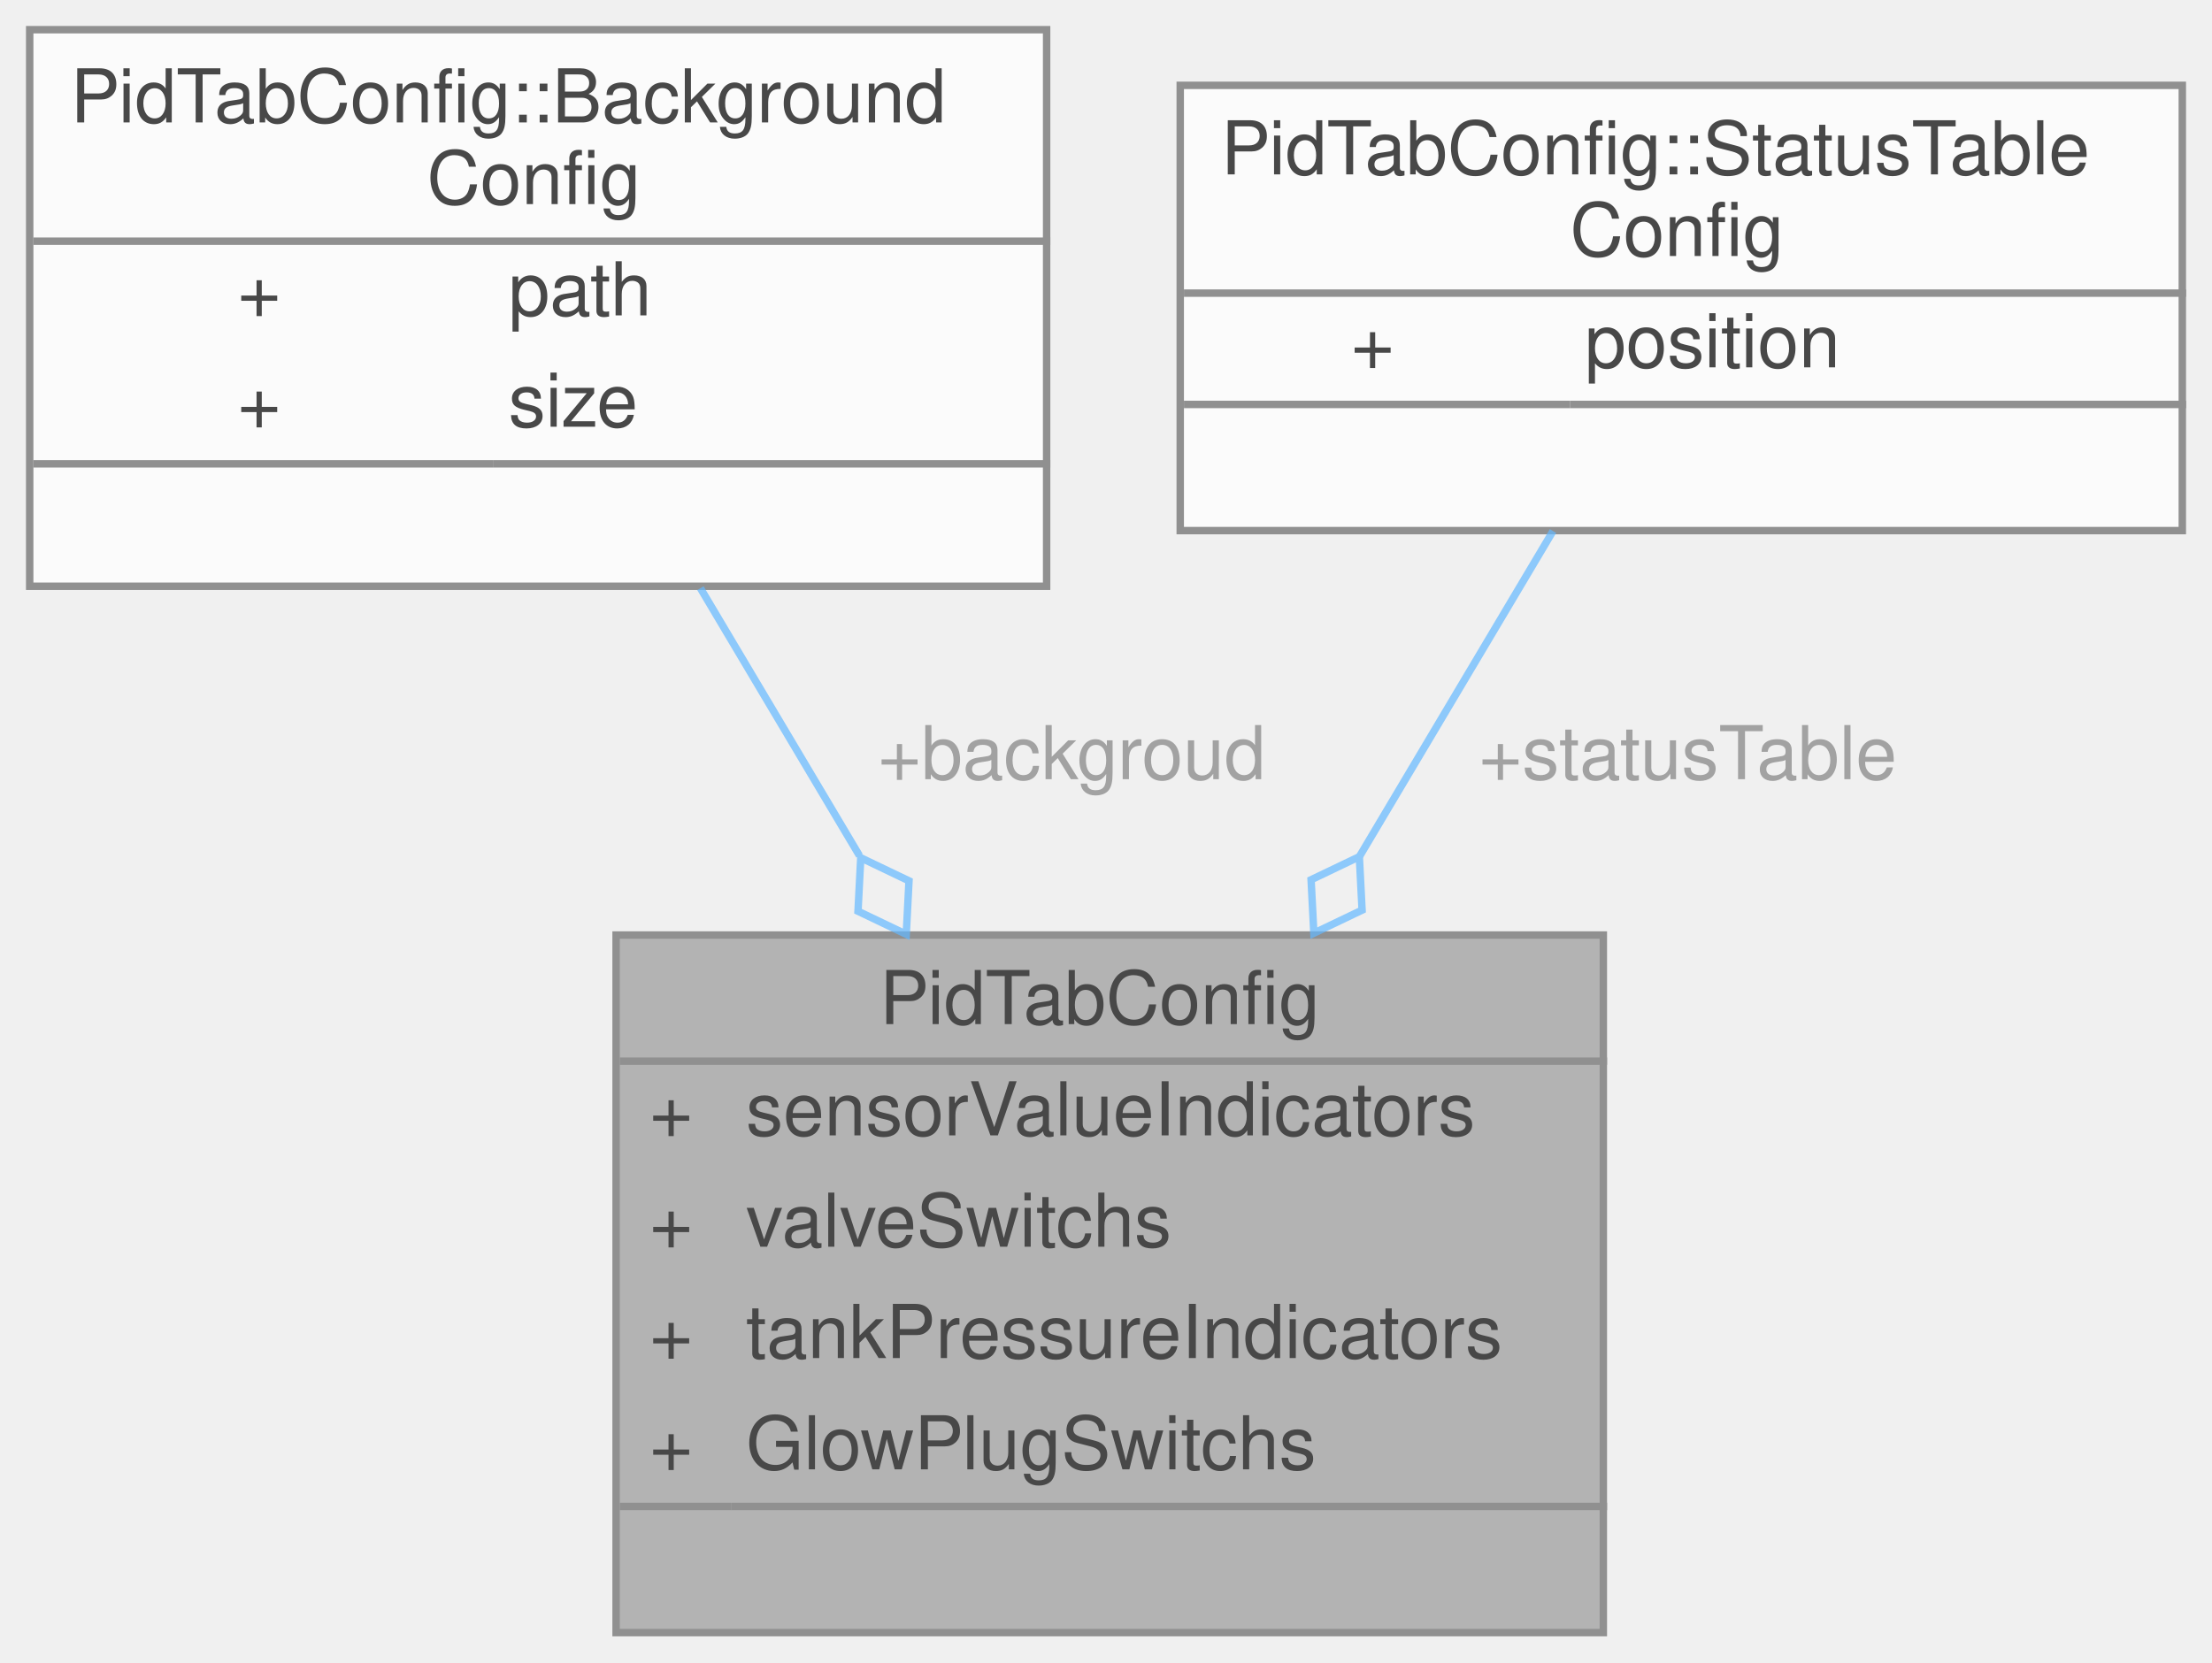
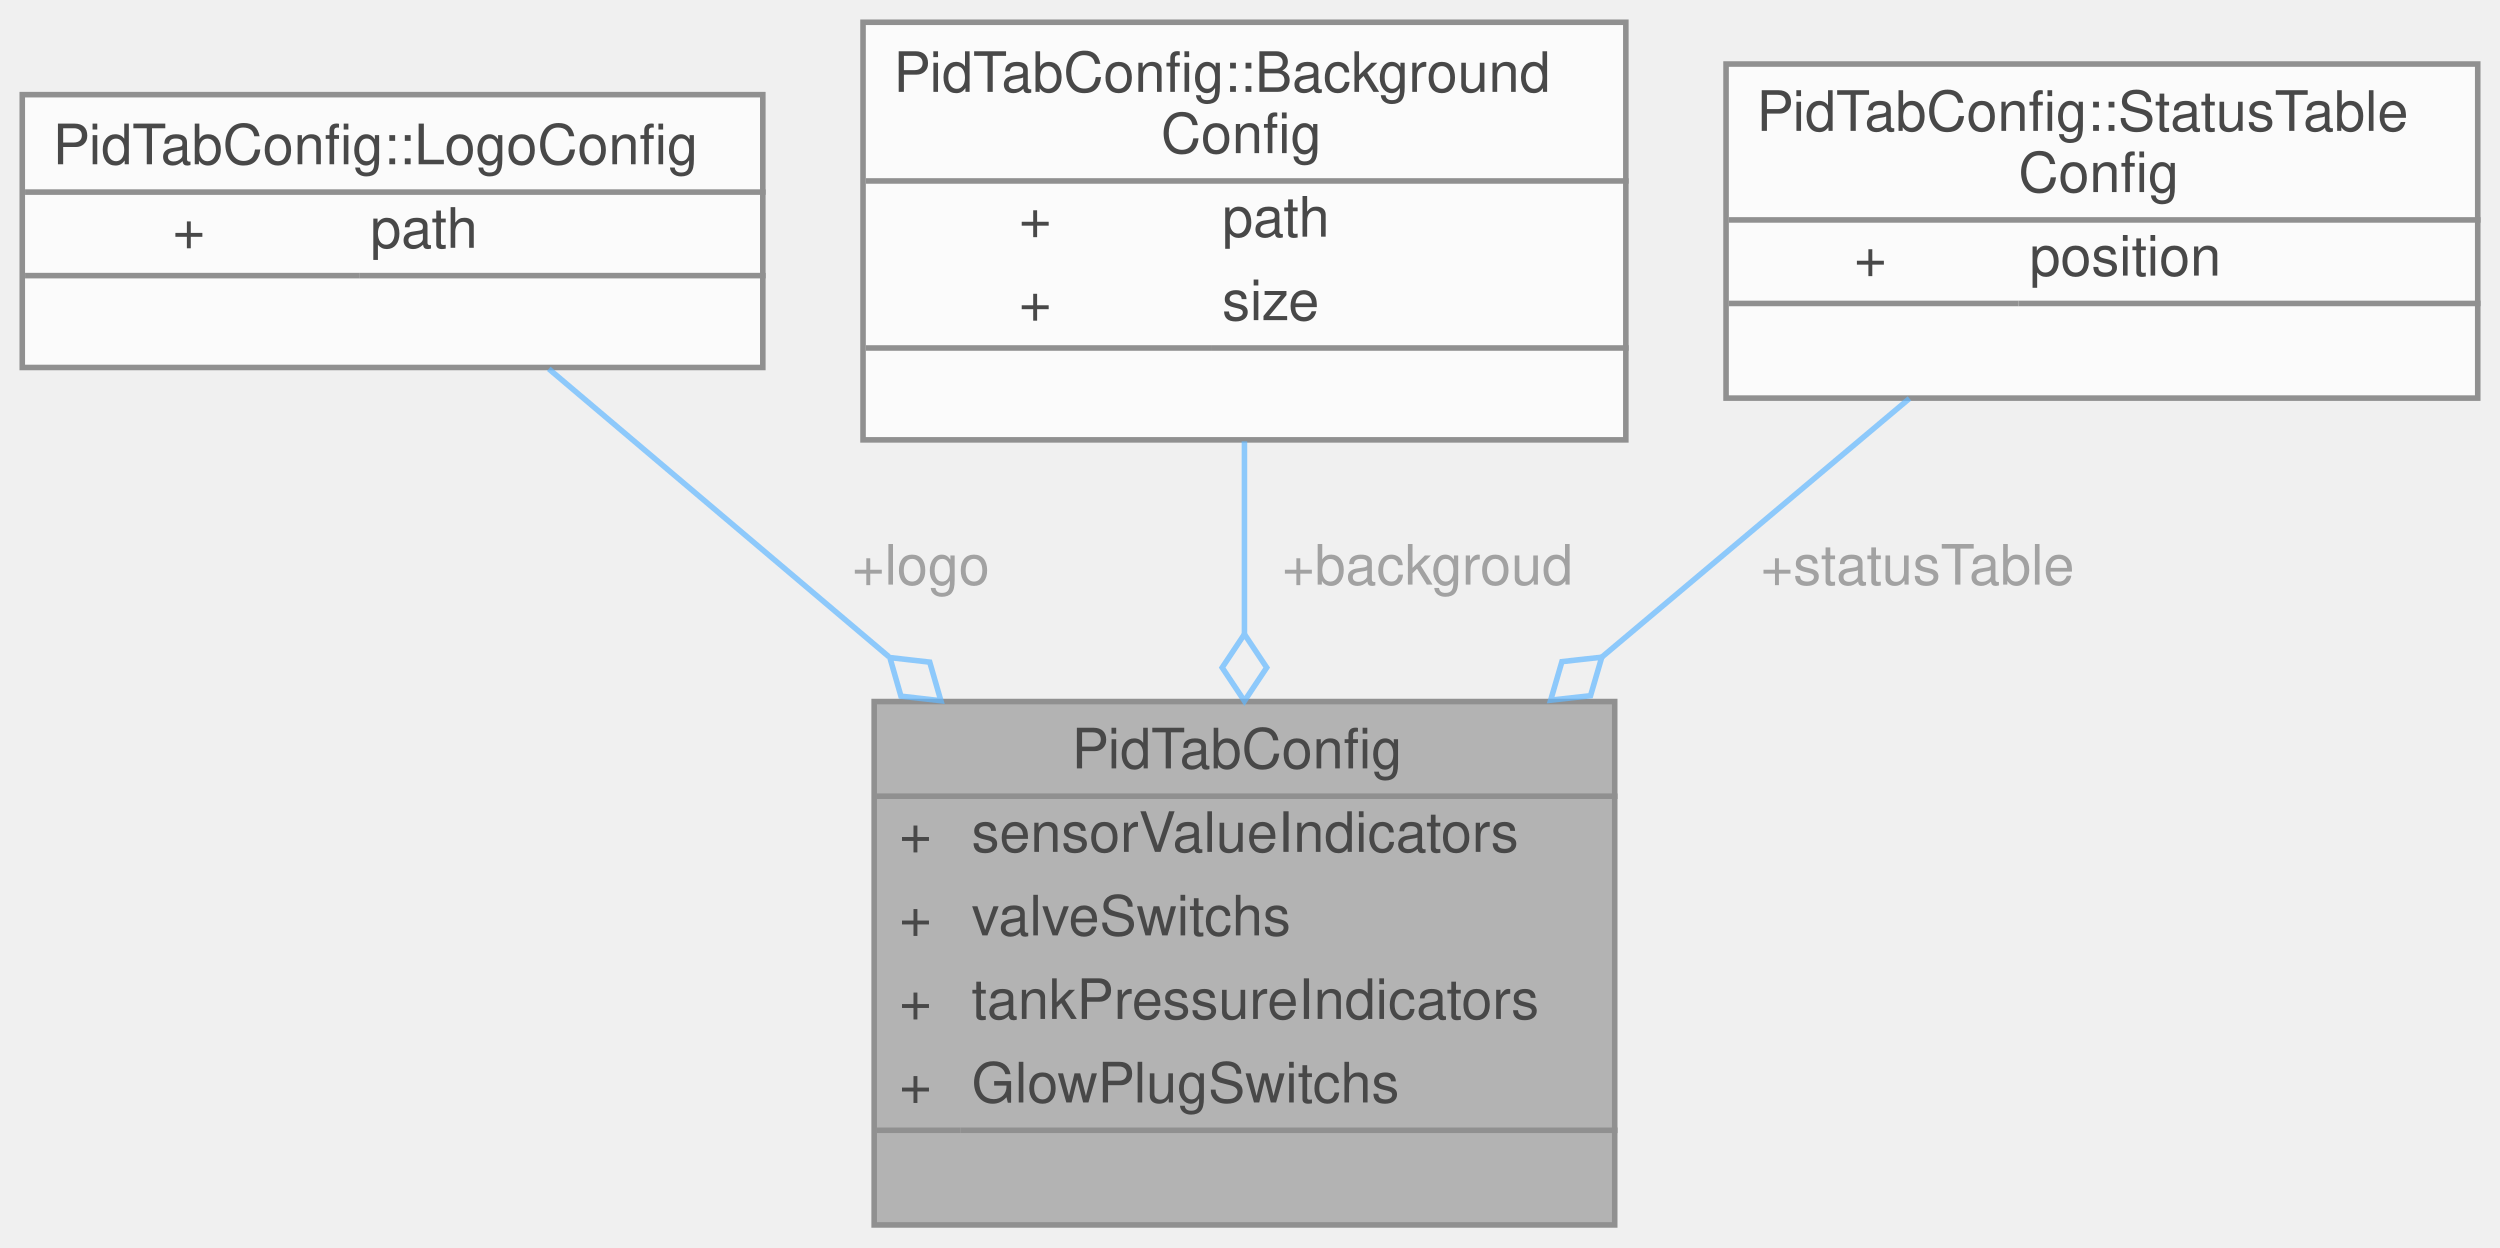
- <svg xmlns="http://www.w3.org/2000/svg" xmlns:xlink="http://www.w3.org/1999/xlink" width="298pt" height="224pt" viewBox="0.00 0.00 298.00 224.00">
+ <svg xmlns="http://www.w3.org/2000/svg" xmlns:xlink="http://www.w3.org/1999/xlink" width="449pt" height="224pt" viewBox="0.00 0.00 449.00 224.00">
  <svg id="main" version="1.1" xml:space="preserve">
    <style type="text/css">
.node, .edge {opacity: 0.7;}
.node.selected, .edge.selected {opacity: 1;}
.edge:hover path { stroke: red; }
.edge:hover polygon { stroke: red; fill: red; }
</style>
    <svg id="graph" class="graph">
      <g id="graph0" class="graph" transform="scale(1 1) rotate(0) translate(4 220)">
        <g id="Node000001" class="node">
          <g id="a_Node000001">
            <a xlink:title=" ">
-               <polygon fill="#999999" stroke="transparent" points="212,-94 79,-94 79,0 212,0 212,-94" />
-               <text text-anchor="start" x="114.5" y="-82" font-family="Helvetica,sans-Serif" font-size="10.00">PidTabConfig</text>
-               <text text-anchor="start" x="83.5" y="-67" font-family="Helvetica,sans-Serif" font-size="10.00">+</text>
-               <text text-anchor="start" x="96.5" y="-67" font-family="Helvetica,sans-Serif" font-size="10.00">sensorValueIndicators</text>
-               <text text-anchor="start" x="83.5" y="-52" font-family="Helvetica,sans-Serif" font-size="10.00">+</text>
-               <text text-anchor="start" x="96.5" y="-52" font-family="Helvetica,sans-Serif" font-size="10.00">valveSwitchs</text>
-               <text text-anchor="start" x="83.5" y="-37" font-family="Helvetica,sans-Serif" font-size="10.00">+</text>
-               <text text-anchor="start" x="96.5" y="-37" font-family="Helvetica,sans-Serif" font-size="10.00">tankPressureIndicators</text>
-               <text text-anchor="start" x="83.5" y="-22" font-family="Helvetica,sans-Serif" font-size="10.00">+</text>
-               <text text-anchor="start" x="96.5" y="-22" font-family="Helvetica,sans-Serif" font-size="10.00">GlowPlugSwitchs</text>
-               <text text-anchor="start" x="144" y="-7" font-family="Helvetica,sans-Serif" font-size="10.00"> </text>
-               <polygon fill="#666666" stroke="#666666" points="79.5,-77 79.5,-77 212.5,-77 212.5,-77 79.5,-77" />
-               <polygon fill="#666666" stroke="#666666" points="79.5,-17 79.5,-17 94.5,-17 94.5,-17 79.5,-17" />
-               <polygon fill="#666666" stroke="#666666" points="94.5,-17 94.5,-17 212.5,-17 212.5,-17 94.5,-17" />
-               <polygon fill="none" stroke="#666666" points="79,0 79,-94 212,-94 212,0 79,0" />
+               <polygon fill="#999999" stroke="transparent" points="286,-94 153,-94 153,0 286,0 286,-94" />
+               <text text-anchor="start" x="188.5" y="-82" font-family="Helvetica,sans-Serif" font-size="10.00">PidTabConfig</text>
+               <text text-anchor="start" x="157.5" y="-67" font-family="Helvetica,sans-Serif" font-size="10.00">+</text>
+               <text text-anchor="start" x="170.5" y="-67" font-family="Helvetica,sans-Serif" font-size="10.00">sensorValueIndicators</text>
+               <text text-anchor="start" x="157.5" y="-52" font-family="Helvetica,sans-Serif" font-size="10.00">+</text>
+               <text text-anchor="start" x="170.5" y="-52" font-family="Helvetica,sans-Serif" font-size="10.00">valveSwitchs</text>
+               <text text-anchor="start" x="157.5" y="-37" font-family="Helvetica,sans-Serif" font-size="10.00">+</text>
+               <text text-anchor="start" x="170.5" y="-37" font-family="Helvetica,sans-Serif" font-size="10.00">tankPressureIndicators</text>
+               <text text-anchor="start" x="157.5" y="-22" font-family="Helvetica,sans-Serif" font-size="10.00">+</text>
+               <text text-anchor="start" x="170.5" y="-22" font-family="Helvetica,sans-Serif" font-size="10.00">GlowPlugSwitchs</text>
+               <text text-anchor="start" x="218" y="-7" font-family="Helvetica,sans-Serif" font-size="10.00"> </text>
+               <polygon fill="#666666" stroke="#666666" points="153.5,-77 153.5,-77 286.5,-77 286.5,-77 153.5,-77" />
+               <polygon fill="#666666" stroke="#666666" points="153.5,-17 153.5,-17 168.5,-17 168.5,-17 153.5,-17" />
+               <polygon fill="#666666" stroke="#666666" points="168.5,-17 168.5,-17 286.5,-17 286.5,-17 168.5,-17" />
+               <polygon fill="none" stroke="#666666" points="153,0 153,-94 286,-94 286,0 153,0" />
            </a>
          </g>
        </g>
        <g id="Node000002" class="node">
          <g id="a_Node000002">
-             <a xlink:href="structPidTabConfig_1_1BackgroundConfig.html" target="_top" xlink:title=" ">
-               <polygon fill="white" stroke="transparent" points="137,-216 0,-216 0,-141 137,-141 137,-216" />
-               <text text-anchor="start" x="5.5" y="-203.5" font-family="Helvetica,sans-Serif" font-size="10.00">PidTabConfig::Background</text>
-               <text text-anchor="start" x="53.5" y="-192.5" font-family="Helvetica,sans-Serif" font-size="10.00">Config</text>
-               <text text-anchor="start" x="28" y="-177.5" font-family="Helvetica,sans-Serif" font-size="10.00">+</text>
-               <text text-anchor="start" x="64.5" y="-177.5" font-family="Helvetica,sans-Serif" font-size="10.00">path</text>
-               <text text-anchor="start" x="28" y="-162.5" font-family="Helvetica,sans-Serif" font-size="10.00">+</text>
-               <text text-anchor="start" x="64.5" y="-162.5" font-family="Helvetica,sans-Serif" font-size="10.00">size</text>
-               <text text-anchor="start" x="67" y="-147.5" font-family="Helvetica,sans-Serif" font-size="10.00"> </text>
-               <polygon fill="#666666" stroke="#666666" points="0.5,-187.5 0.5,-187.5 137.5,-187.5 137.5,-187.5 0.5,-187.5" />
-               <polygon fill="#666666" stroke="#666666" points="0.5,-157.5 0.5,-157.5 62.5,-157.5 62.5,-157.5 0.5,-157.5" />
-               <polygon fill="#666666" stroke="#666666" points="62.5,-157.5 62.5,-157.5 137.5,-157.5 137.5,-157.5 62.5,-157.5" />
-               <polygon fill="none" stroke="#666666" points="0,-141 0,-216 137,-216 137,-141 0,-141" />
+             <a xlink:href="structPidTabConfig_1_1LogoConfig.html" target="_top" xlink:title=" ">
+               <polygon fill="white" stroke="transparent" points="133,-203 0,-203 0,-154 133,-154 133,-203" />
+               <text text-anchor="start" x="5.5" y="-190.5" font-family="Helvetica,sans-Serif" font-size="10.00">PidTabConfig::LogoConfig</text>
+               <text text-anchor="start" x="27" y="-175.5" font-family="Helvetica,sans-Serif" font-size="10.00">+</text>
+               <text text-anchor="start" x="62.5" y="-175.5" font-family="Helvetica,sans-Serif" font-size="10.00">path</text>
+               <text text-anchor="start" x="65" y="-160.5" font-family="Helvetica,sans-Serif" font-size="10.00"> </text>
+               <polygon fill="#666666" stroke="#666666" points="0.5,-185.5 0.5,-185.5 133.5,-185.5 133.5,-185.5 0.5,-185.5" />
+               <polygon fill="#666666" stroke="#666666" points="0.5,-170.5 0.5,-170.5 60.5,-170.5 60.5,-170.5 0.5,-170.5" />
+               <polygon fill="#666666" stroke="#666666" points="60.5,-170.5 60.5,-170.5 133.5,-170.5 133.5,-170.5 60.5,-170.5" />
+               <polygon fill="none" stroke="#666666" points="0,-154 0,-203 133,-203 133,-154 0,-154" />
            </a>
          </g>
        </g>
        <g id="edge1_Node000001_Node000002" class="edge">
          <g id="a_edge1_Node000001_Node000002">
            <a xlink:title=" ">
-               <path fill="none" stroke="#63b8ff" d="M90.36,-140.74C97.03,-129.52 104.53,-116.91 111.79,-104.69" />
-               <polygon fill="none" stroke="#63b8ff" points="111.96,-104.41 111.59,-97.21 118.09,-94.1 118.46,-101.3 111.96,-104.41" />
+               <path fill="none" stroke="#63b8ff" d="M94.56,-153.75C111.7,-139.25 134.34,-120.08 155.63,-102.06" />
+               <polygon fill="none" stroke="#63b8ff" points="155.82,-101.9 157.81,-94.97 164.98,-94.15 162.98,-101.08 155.82,-101.9" />
            </a>
          </g>
-           <text text-anchor="middle" x="139" y="-115" font-family="Helvetica,sans-Serif" font-size="10.00" fill="grey"> +backgroud</text>
+           <text text-anchor="middle" x="160" y="-115" font-family="Helvetica,sans-Serif" font-size="10.00" fill="grey"> +logo</text>
        </g>
        <g id="Node000003" class="node">
          <g id="a_Node000003">
-             <a xlink:href="structPidTabConfig_1_1StatusTableConfig.html" target="_top" xlink:title=" ">
-               <polygon fill="white" stroke="transparent" points="290,-208.5 155,-208.5 155,-148.5 290,-148.5 290,-208.5" />
-               <text text-anchor="start" x="160.5" y="-196.5" font-family="Helvetica,sans-Serif" font-size="10.00">PidTabConfig::StatusTable</text>
-               <text text-anchor="start" x="207.5" y="-185.5" font-family="Helvetica,sans-Serif" font-size="10.00">Config</text>
-               <text text-anchor="start" x="178" y="-170.5" font-family="Helvetica,sans-Serif" font-size="10.00">+</text>
-               <text text-anchor="start" x="209.5" y="-170.5" font-family="Helvetica,sans-Serif" font-size="10.00">position</text>
-               <text text-anchor="start" x="221" y="-155.5" font-family="Helvetica,sans-Serif" font-size="10.00"> </text>
-               <polygon fill="#666666" stroke="#666666" points="155.5,-180.5 155.5,-180.5 290.5,-180.5 290.5,-180.5 155.5,-180.5" />
-               <polygon fill="#666666" stroke="#666666" points="155.5,-165.5 155.5,-165.5 207.5,-165.5 207.5,-165.5 155.5,-165.5" />
-               <polygon fill="#666666" stroke="#666666" points="207.5,-165.5 207.5,-165.5 290.5,-165.5 290.5,-165.5 207.5,-165.5" />
-               <polygon fill="none" stroke="#666666" points="155,-148.5 155,-208.5 290,-208.5 290,-148.5 155,-148.5" />
+             <a xlink:href="structPidTabConfig_1_1BackgroundConfig.html" target="_top" xlink:title=" ">
+               <polygon fill="white" stroke="transparent" points="288,-216 151,-216 151,-141 288,-141 288,-216" />
+               <text text-anchor="start" x="156.5" y="-203.5" font-family="Helvetica,sans-Serif" font-size="10.00">PidTabConfig::Background</text>
+               <text text-anchor="start" x="204.5" y="-192.5" font-family="Helvetica,sans-Serif" font-size="10.00">Config</text>
+               <text text-anchor="start" x="179" y="-177.5" font-family="Helvetica,sans-Serif" font-size="10.00">+</text>
+               <text text-anchor="start" x="215.5" y="-177.5" font-family="Helvetica,sans-Serif" font-size="10.00">path</text>
+               <text text-anchor="start" x="179" y="-162.5" font-family="Helvetica,sans-Serif" font-size="10.00">+</text>
+               <text text-anchor="start" x="215.5" y="-162.5" font-family="Helvetica,sans-Serif" font-size="10.00">size</text>
+               <text text-anchor="start" x="218" y="-147.5" font-family="Helvetica,sans-Serif" font-size="10.00"> </text>
+               <polygon fill="#666666" stroke="#666666" points="151.5,-187.5 151.5,-187.5 288.5,-187.5 288.5,-187.5 151.5,-187.5" />
+               <polygon fill="#666666" stroke="#666666" points="151.5,-157.5 151.5,-157.5 213.5,-157.5 213.5,-157.5 151.5,-157.5" />
+               <polygon fill="#666666" stroke="#666666" points="213.5,-157.5 213.5,-157.5 288.5,-157.5 288.5,-157.5 213.5,-157.5" />
+               <polygon fill="none" stroke="#666666" points="151,-141 151,-216 288,-216 288,-141 151,-141" />
            </a>
          </g>
        </g>
        <g id="edge2_Node000001_Node000003" class="edge">
          <g id="a_edge2_Node000001_Node000003">
            <a xlink:title=" ">
-               <path fill="none" stroke="#63b8ff" d="M205.22,-148.44C197.51,-135.47 188.15,-119.73 179.15,-104.59" />
-               <polygon fill="none" stroke="#63b8ff" points="179.13,-104.56 172.63,-101.45 173,-94.25 179.5,-97.36 179.13,-104.56" />
+               <path fill="none" stroke="#63b8ff" d="M219.5,-140.74C219.5,-129.97 219.5,-117.93 219.5,-106.17" />
+               <polygon fill="none" stroke="#63b8ff" points="219.5,-106.1 215.5,-100.1 219.5,-94.1 223.5,-100.1 219.5,-106.1" />
            </a>
          </g>
-           <text text-anchor="middle" x="222" y="-115" font-family="Helvetica,sans-Serif" font-size="10.00" fill="grey"> +statusTable</text>
+           <text text-anchor="middle" x="251" y="-115" font-family="Helvetica,sans-Serif" font-size="10.00" fill="grey"> +backgroud</text>
+         </g>
+         <g id="Node000004" class="node">
+           <g id="a_Node000004">
+             <a xlink:href="structPidTabConfig_1_1StatusTableConfig.html" target="_top" xlink:title=" ">
+               <polygon fill="white" stroke="transparent" points="441,-208.5 306,-208.5 306,-148.5 441,-148.5 441,-208.5" />
+               <text text-anchor="start" x="311.5" y="-196.5" font-family="Helvetica,sans-Serif" font-size="10.00">PidTabConfig::StatusTable</text>
+               <text text-anchor="start" x="358.5" y="-185.5" font-family="Helvetica,sans-Serif" font-size="10.00">Config</text>
+               <text text-anchor="start" x="329" y="-170.5" font-family="Helvetica,sans-Serif" font-size="10.00">+</text>
+               <text text-anchor="start" x="360.5" y="-170.5" font-family="Helvetica,sans-Serif" font-size="10.00">position</text>
+               <text text-anchor="start" x="372" y="-155.5" font-family="Helvetica,sans-Serif" font-size="10.00"> </text>
+               <polygon fill="#666666" stroke="#666666" points="306.5,-180.5 306.5,-180.5 441.5,-180.5 441.5,-180.5 306.5,-180.5" />
+               <polygon fill="#666666" stroke="#666666" points="306.5,-165.5 306.5,-165.5 358.5,-165.5 358.5,-165.5 306.5,-165.5" />
+               <polygon fill="#666666" stroke="#666666" points="358.5,-165.5 358.5,-165.5 441.5,-165.5 441.5,-165.5 358.5,-165.5" />
+               <polygon fill="none" stroke="#666666" points="306,-148.5 306,-208.5 441,-208.5 441,-148.5 306,-148.5" />
+             </a>
+           </g>
+         </g>
+         <g id="edge3_Node000001_Node000004" class="edge">
+           <g id="a_edge3_Node000001_Node000004">
+             <a xlink:title=" ">
+               <path fill="none" stroke="#63b8ff" d="M338.94,-148.44C322.63,-134.72 302.63,-117.9 283.69,-101.98" />
+               <polygon fill="none" stroke="#63b8ff" points="283.68,-101.97 276.52,-101.17 274.5,-94.25 281.66,-95.05 283.68,-101.97" />
+             </a>
+           </g>
+           <text text-anchor="middle" x="339" y="-115" font-family="Helvetica,sans-Serif" font-size="10.00" fill="grey"> +statusTable</text>
        </g>
      </g>
    </svg>
  </svg>
  <style type="text/css">

[data-mouse-over-selected='false'] { opacity: 0.7; }
[data-mouse-over-selected='true']  { opacity: 1.0; }

</style>
</svg>
